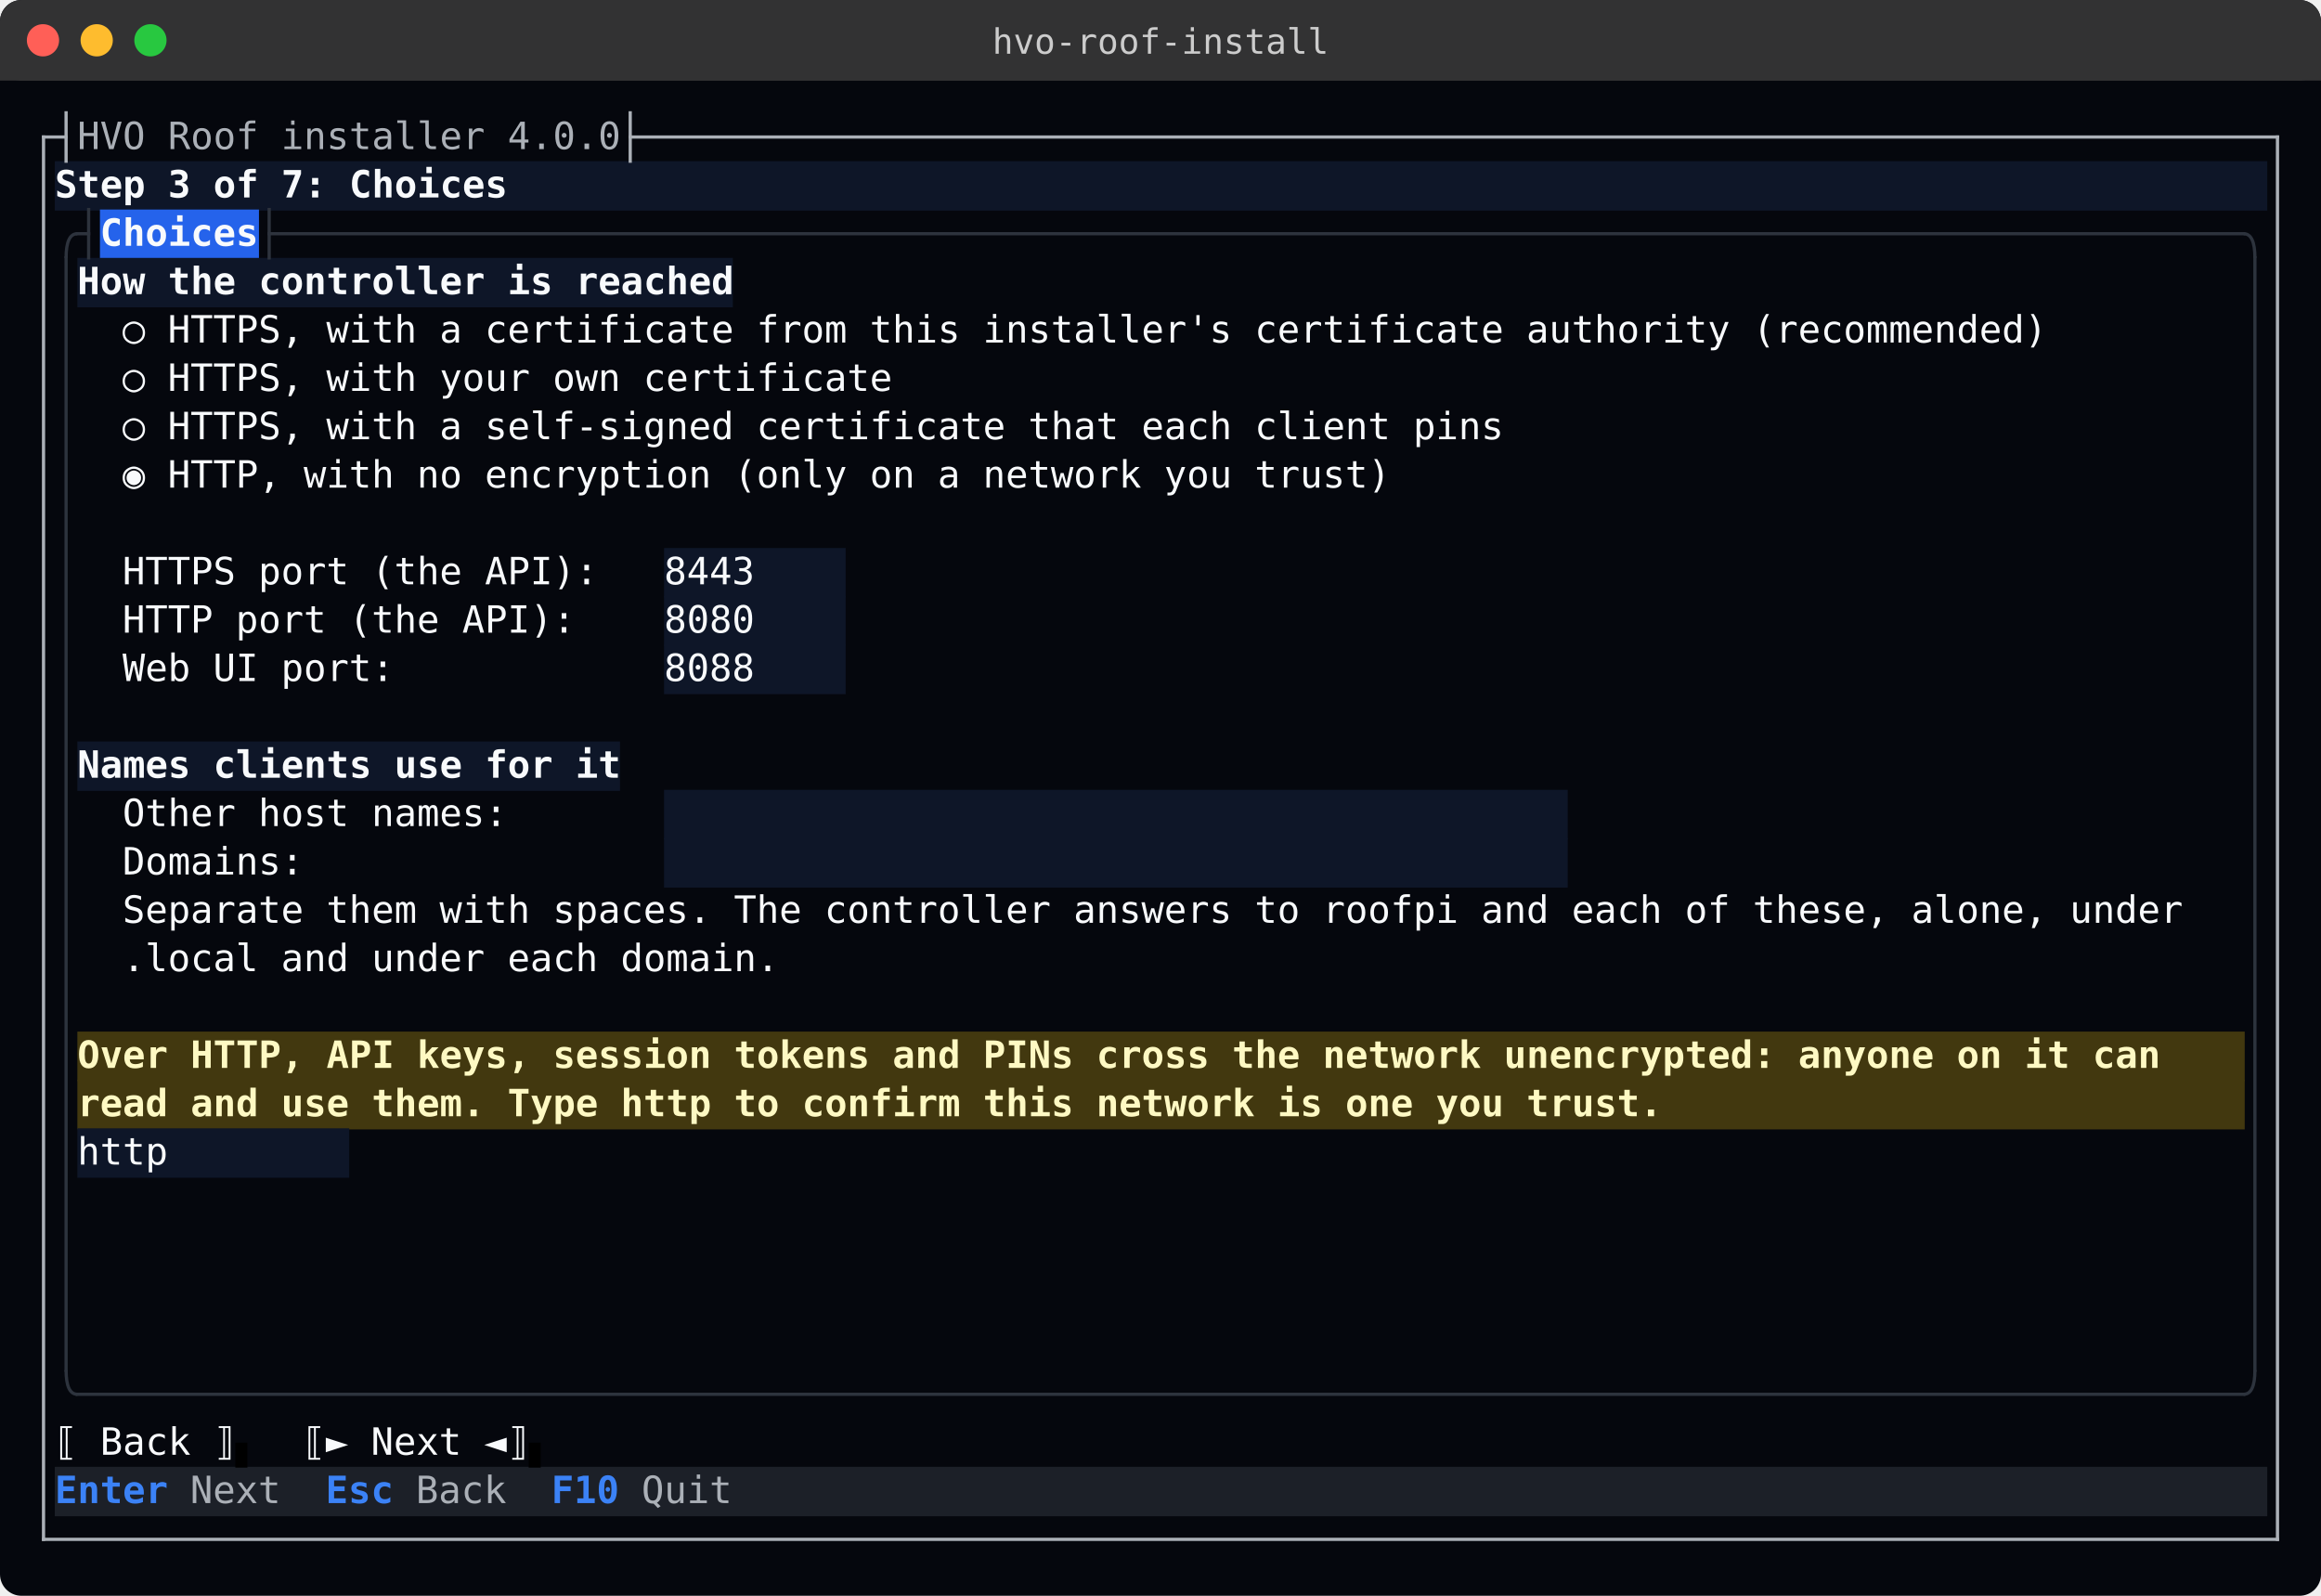
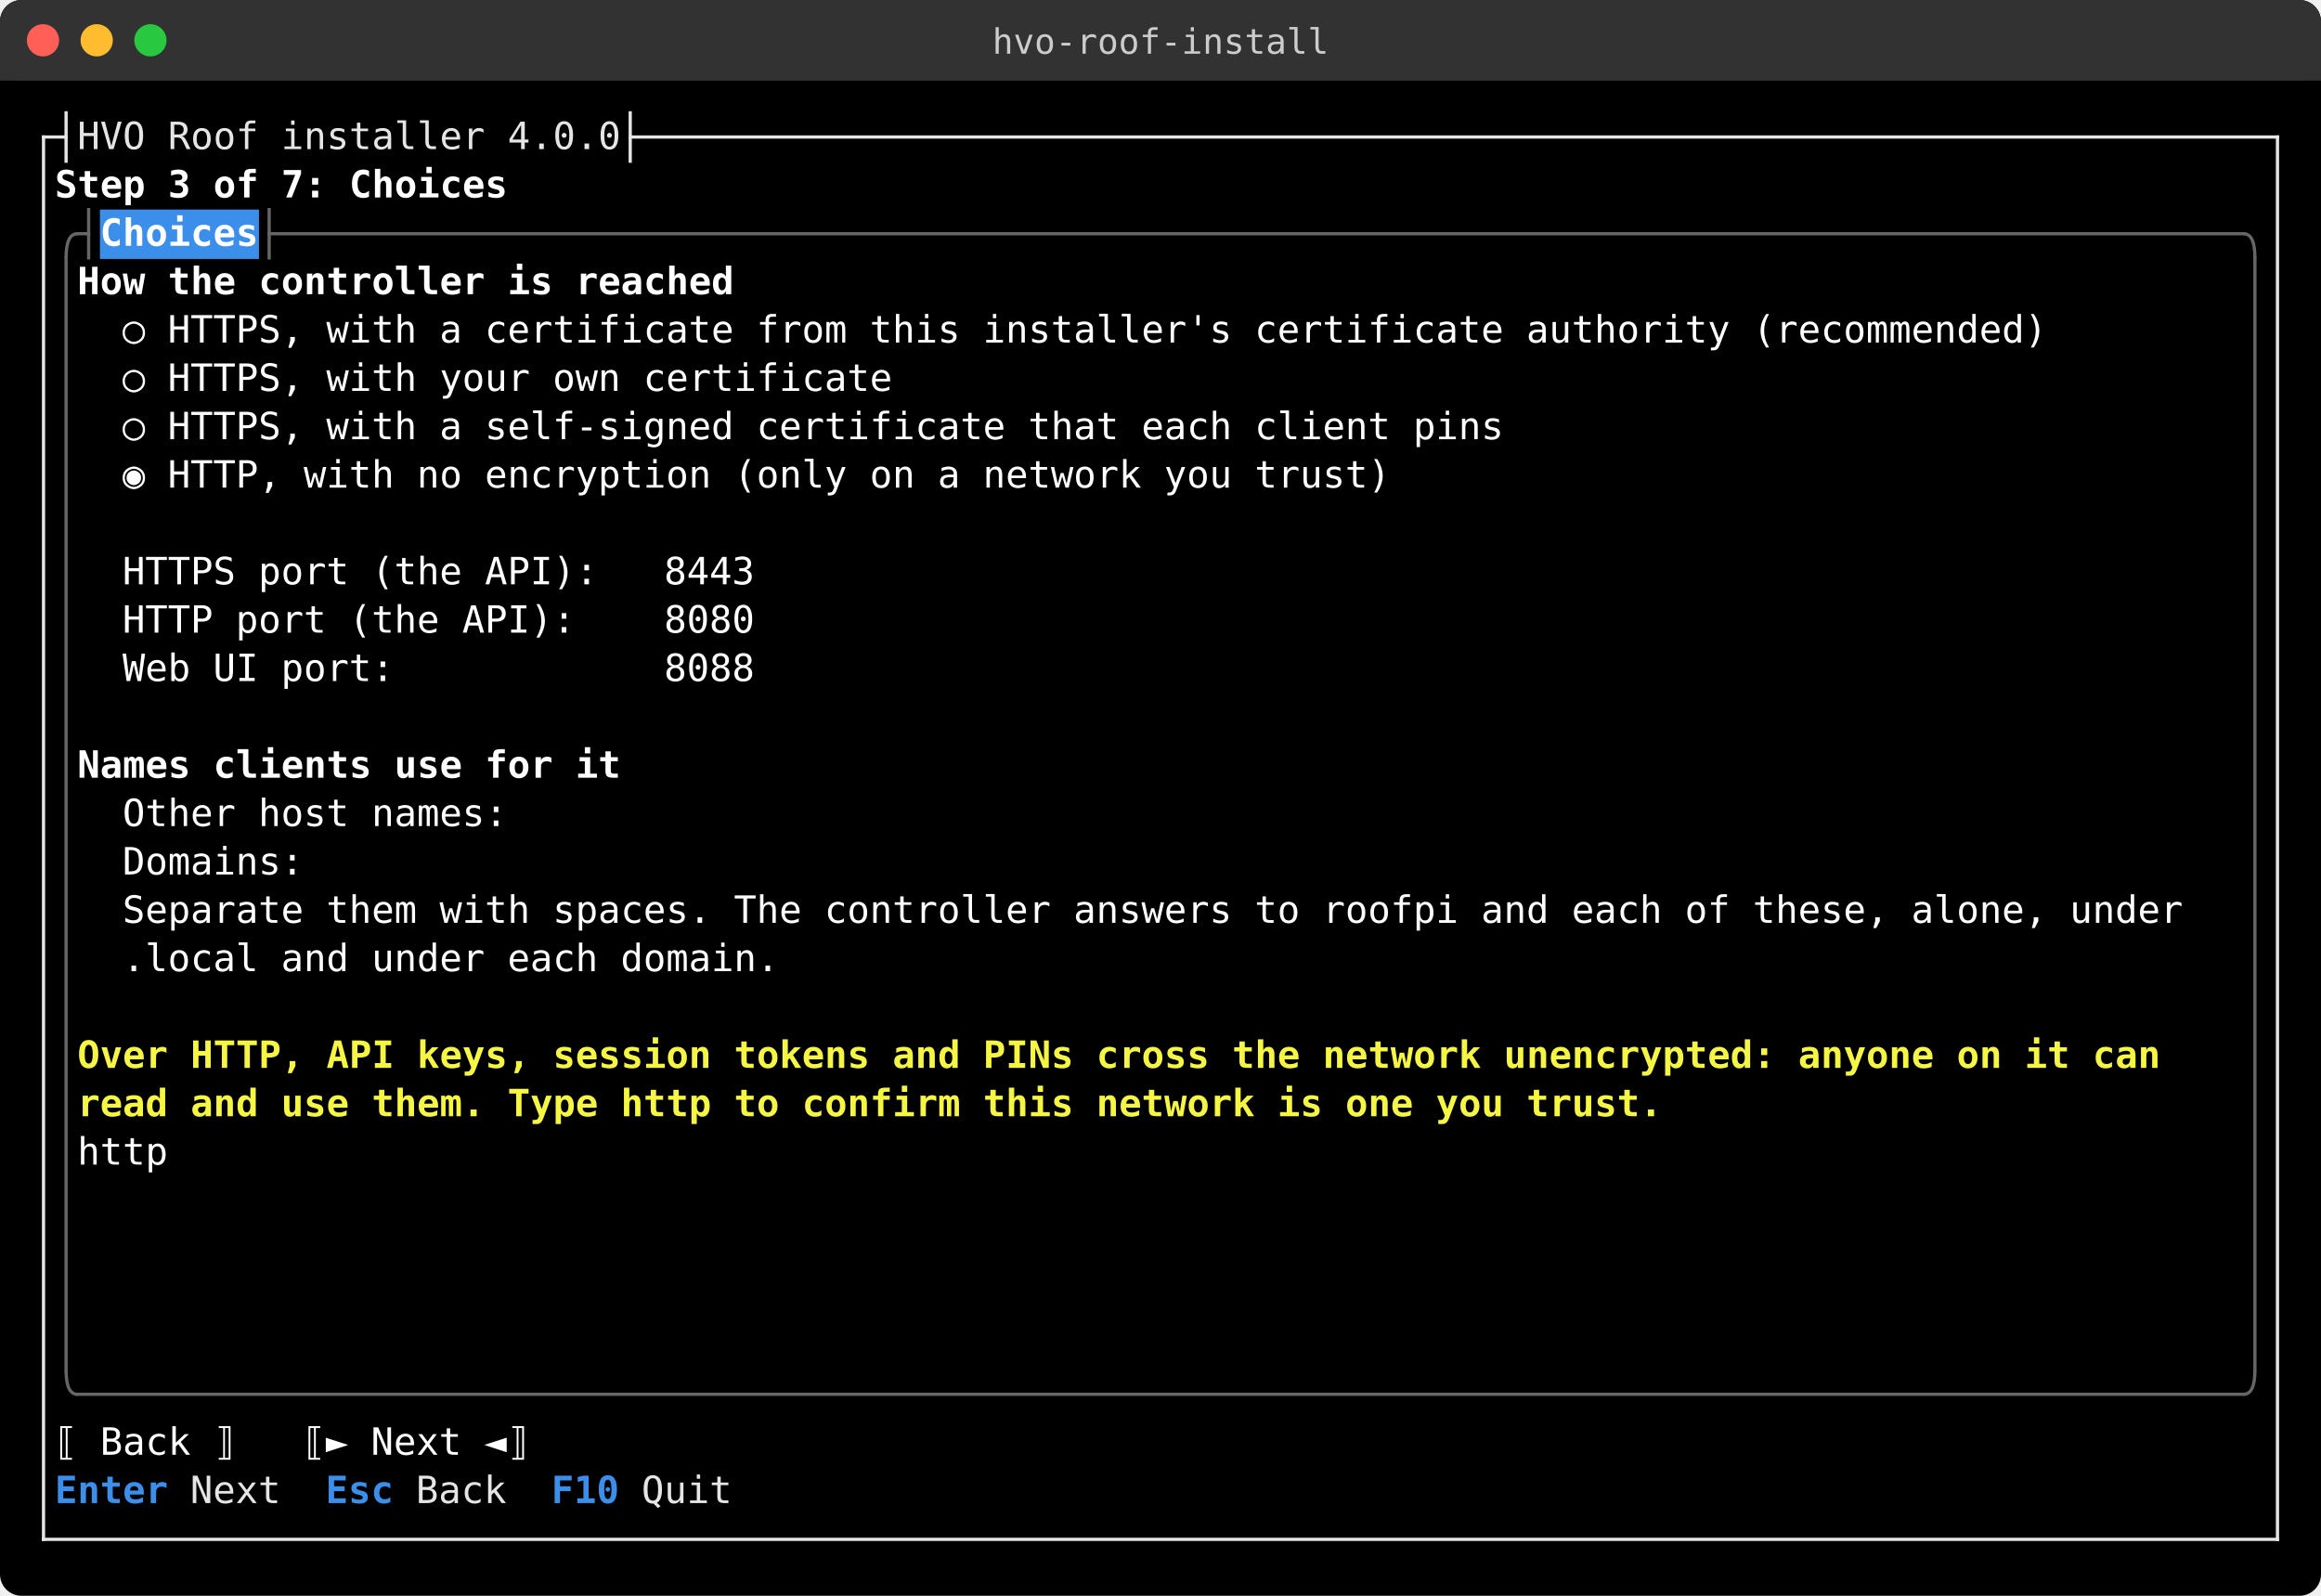
<svg xmlns="http://www.w3.org/2000/svg" width="864" height="594" viewBox="0 0 864.00 594.00" role="img" aria-label="hvo-roof-install">
  <g font-family="ui-monospace, SFMono-Regular, 'Cascadia Mono', 'DejaVu Sans Mono', Menlo, Consolas, 'Liberation Mono', monospace" font-size="14" xml:space="preserve" style="white-space: pre">
-     <rect x="0" y="0" width="864.00" height="594.00" rx="8" fill="#05070d" />
+     <rect x="0" y="0" width="864.00" height="594.00" rx="8" fill="#000000" />
    <rect x="0" y="0" width="864.00" height="30" rx="8" fill="#323233" />
    <rect x="0" y="22" width="864.00" height="8" fill="#323233" />
    <circle cx="16" cy="15.0" r="6" fill="#ff5f57" />
    <circle cx="36" cy="15.0" r="6" fill="#febc2e" />
    <circle cx="56" cy="15.0" r="6" fill="#28c840" />
    <text x="432.00" y="20.0" fill="#cccccc" text-anchor="middle" font-size="13">hvo-roof-install</text>
-     <rect x="20.40" y="60" width="823.60" height="18.4" fill="#0e1628" />
-     <rect x="37.20" y="78" width="59.20" height="18.4" fill="#2563eb" />
-     <rect x="28.80" y="96" width="244.00" height="18.4" fill="#0e1628" />
-     <rect x="247.20" y="204" width="67.60" height="18.4" fill="#0e1628" />
-     <rect x="247.20" y="222" width="67.60" height="18.4" fill="#0e1628" />
-     <rect x="247.20" y="240" width="67.60" height="18.4" fill="#0e1628" />
-     <rect x="28.80" y="276" width="202.00" height="18.4" fill="#0e1628" />
-     <rect x="247.20" y="294" width="336.40" height="18.4" fill="#0e1628" />
-     <rect x="247.20" y="312" width="336.40" height="18.4" fill="#0e1628" />
-     <rect x="28.80" y="384" width="806.80" height="18.4" fill="#42380f" />
-     <rect x="28.80" y="402" width="806.80" height="18.4" fill="#42380f" />
-     <rect x="28.80" y="420" width="101.20" height="18.4" fill="#0e1628" />
-     <rect x="20.40" y="546" width="823.60" height="18.4" fill="#1c2028" />
+     <rect x="37.20" y="78" width="59.20" height="18.4" fill="#3b8eea" />
    <rect x="87.60" y="537.00" width="4.50" height="9.30" fill="#000000" />
    <rect x="196.80" y="537.00" width="4.50" height="9.30" fill="#000000" />
-     <line x1="16.20" y1="50.40" x2="16.20" y2="573.60" stroke="#abb0b7" stroke-width="1.2" />
-     <line x1="15.60" y1="51.00" x2="25.20" y2="51.00" stroke="#abb0b7" stroke-width="1.2" />
-     <line x1="234.00" y1="51.00" x2="848.40" y2="51.00" stroke="#abb0b7" stroke-width="1.2" />
-     <line x1="24.60" y1="41.40" x2="24.60" y2="60.60" stroke="#abb0b7" stroke-width="1.2" />
-     <line x1="234.60" y1="41.40" x2="234.60" y2="60.60" stroke="#abb0b7" stroke-width="1.2" />
-     <line x1="847.80" y1="50.40" x2="847.80" y2="573.60" stroke="#abb0b7" stroke-width="1.2" />
-     <line x1="33.00" y1="77.40" x2="33.00" y2="96.60" stroke="#2d333d" stroke-width="1.2" />
-     <line x1="28.20" y1="87.00" x2="33.60" y2="87.00" stroke="#2d333d" stroke-width="1.2" />
-     <line x1="99.60" y1="87.00" x2="835.80" y2="87.00" stroke="#2d333d" stroke-width="1.2" />
-     <line x1="100.20" y1="77.40" x2="100.20" y2="96.60" stroke="#2d333d" stroke-width="1.2" />
-     <line x1="24.60" y1="95.40" x2="24.60" y2="510.60" stroke="#2d333d" stroke-width="1.2" />
-     <line x1="839.40" y1="95.40" x2="839.40" y2="510.60" stroke="#2d333d" stroke-width="1.2" />
-     <line x1="28.20" y1="519.00" x2="835.80" y2="519.00" stroke="#2d333d" stroke-width="1.2" />
-     <line x1="15.60" y1="573.00" x2="848.40" y2="573.00" stroke="#abb0b7" stroke-width="1.2" />
-     <path d="M28.80,87.00 Q24.60,87.00 24.60,96.00" fill="none" stroke="#2d333d" stroke-width="1.2" />
-     <path d="M835.20,87.00 Q839.40,87.00 839.40,96.00" fill="none" stroke="#2d333d" stroke-width="1.2" />
-     <path d="M24.60,510.00 Q24.60,519.00 28.80,519.00" fill="none" stroke="#2d333d" stroke-width="1.2" />
-     <path d="M839.40,510.00 Q839.40,519.00 835.20,519.00" fill="none" stroke="#2d333d" stroke-width="1.2" />
-     <text x="28.80" y="55.50" fill="#abb0b7" textLength="201.60" lengthAdjust="spacingAndGlyphs">HVO Roof installer 4.0.0</text>
-     <text x="20.40" y="73.50" fill="#f8fafc" textLength="168.00" lengthAdjust="spacingAndGlyphs" font-weight="bold">Step 3 of 7: Choices</text>
-     <text x="37.20" y="91.50" fill="#f8fafc" textLength="58.80" lengthAdjust="spacingAndGlyphs" font-weight="bold">Choices</text>
-     <text x="28.80" y="109.50" fill="#f8fafc" textLength="243.60" lengthAdjust="spacingAndGlyphs" font-weight="bold">How the controller is reached</text>
-     <text x="45.60" y="127.50" fill="#f8fafc" textLength="714.00" lengthAdjust="spacingAndGlyphs">○ HTTPS, with a certificate from this installer's certificate authority (recommended)</text>
-     <text x="45.60" y="145.50" fill="#f8fafc" textLength="285.60" lengthAdjust="spacingAndGlyphs">○ HTTPS, with your own certificate</text>
-     <text x="45.60" y="163.50" fill="#f8fafc" textLength="512.40" lengthAdjust="spacingAndGlyphs">○ HTTPS, with a self-signed certificate that each client pins</text>
-     <text x="45.60" y="181.50" fill="#f8fafc" textLength="470.40" lengthAdjust="spacingAndGlyphs">◉ HTTP, with no encryption (only on a network you trust)</text>
-     <text x="45.60" y="217.50" fill="#f8fafc" textLength="176.40" lengthAdjust="spacingAndGlyphs">HTTPS port (the API):</text>
-     <text x="247.20" y="217.50" fill="#f8fafc" textLength="33.60" lengthAdjust="spacingAndGlyphs">8443</text>
-     <text x="45.60" y="235.50" fill="#f8fafc" textLength="168.00" lengthAdjust="spacingAndGlyphs">HTTP port (the API):</text>
-     <text x="247.20" y="235.50" fill="#f8fafc" textLength="33.60" lengthAdjust="spacingAndGlyphs">8080</text>
-     <text x="45.60" y="253.50" fill="#f8fafc" textLength="100.80" lengthAdjust="spacingAndGlyphs">Web UI port:</text>
-     <text x="247.20" y="253.50" fill="#f8fafc" textLength="33.60" lengthAdjust="spacingAndGlyphs">8088</text>
-     <text x="28.80" y="289.50" fill="#f8fafc" textLength="201.60" lengthAdjust="spacingAndGlyphs" font-weight="bold">Names clients use for it</text>
-     <text x="45.60" y="307.50" fill="#f8fafc" textLength="142.80" lengthAdjust="spacingAndGlyphs">Other host names:</text>
-     <text x="45.60" y="325.50" fill="#f8fafc" textLength="67.20" lengthAdjust="spacingAndGlyphs">Domains:</text>
-     <text x="45.60" y="343.50" fill="#f8fafc" textLength="764.40" lengthAdjust="spacingAndGlyphs">Separate them with spaces. The controller answers to roofpi and each of these, alone, under</text>
-     <text x="45.60" y="361.50" fill="#f8fafc" textLength="243.60" lengthAdjust="spacingAndGlyphs">.local and under each domain.</text>
-     <text x="28.80" y="397.50" fill="#fef9c3" textLength="772.80" lengthAdjust="spacingAndGlyphs" font-weight="bold">Over HTTP, API keys, session tokens and PINs cross the network unencrypted: anyone on it can</text>
-     <text x="28.80" y="415.50" fill="#fef9c3" textLength="588.00" lengthAdjust="spacingAndGlyphs" font-weight="bold">read and use them. Type http to confirm this network is one you trust.</text>
-     <text x="28.80" y="433.50" fill="#f8fafc" textLength="33.60" lengthAdjust="spacingAndGlyphs">http</text>
-     <text x="20.40" y="541.50" fill="#f8fafc" textLength="67.20" lengthAdjust="spacingAndGlyphs">⟦ Back ⟧</text>
-     <text x="112.80" y="541.50" fill="#f8fafc" textLength="84.00" lengthAdjust="spacingAndGlyphs">⟦► Next ◄⟧</text>
-     <text x="20.40" y="559.50" fill="#3b82f6" textLength="42.00" lengthAdjust="spacingAndGlyphs" font-weight="bold">Enter</text>
-     <text x="70.80" y="559.50" fill="#abb0b7" textLength="33.60" lengthAdjust="spacingAndGlyphs">Next</text>
-     <text x="121.20" y="559.50" fill="#3b82f6" textLength="25.20" lengthAdjust="spacingAndGlyphs" font-weight="bold">Esc</text>
-     <text x="154.80" y="559.50" fill="#abb0b7" textLength="33.60" lengthAdjust="spacingAndGlyphs">Back</text>
-     <text x="205.20" y="559.50" fill="#3b82f6" textLength="25.20" lengthAdjust="spacingAndGlyphs" font-weight="bold">F10</text>
-     <text x="238.80" y="559.50" fill="#abb0b7" textLength="33.60" lengthAdjust="spacingAndGlyphs">Quit</text>
+     <line x1="16.20" y1="50.40" x2="16.20" y2="573.60" stroke="#e5e5e5" stroke-width="1.2" />
+     <line x1="15.60" y1="51.00" x2="25.20" y2="51.00" stroke="#e5e5e5" stroke-width="1.2" />
+     <line x1="234.00" y1="51.00" x2="848.40" y2="51.00" stroke="#e5e5e5" stroke-width="1.2" />
+     <line x1="24.60" y1="41.40" x2="24.60" y2="60.60" stroke="#e5e5e5" stroke-width="1.2" />
+     <line x1="234.60" y1="41.40" x2="234.60" y2="60.60" stroke="#e5e5e5" stroke-width="1.2" />
+     <line x1="847.80" y1="50.40" x2="847.80" y2="573.60" stroke="#e5e5e5" stroke-width="1.2" />
+     <line x1="33.00" y1="77.40" x2="33.00" y2="96.60" stroke="#666666" stroke-width="1.2" />
+     <line x1="28.20" y1="87.00" x2="33.60" y2="87.00" stroke="#666666" stroke-width="1.2" />
+     <line x1="99.60" y1="87.00" x2="835.80" y2="87.00" stroke="#666666" stroke-width="1.2" />
+     <line x1="100.20" y1="77.40" x2="100.20" y2="96.60" stroke="#666666" stroke-width="1.2" />
+     <line x1="24.60" y1="95.40" x2="24.60" y2="510.60" stroke="#666666" stroke-width="1.2" />
+     <line x1="839.40" y1="95.40" x2="839.40" y2="510.60" stroke="#666666" stroke-width="1.2" />
+     <line x1="28.20" y1="519.00" x2="835.80" y2="519.00" stroke="#666666" stroke-width="1.2" />
+     <line x1="15.60" y1="573.00" x2="848.40" y2="573.00" stroke="#e5e5e5" stroke-width="1.2" />
+     <path d="M28.80,87.00 Q24.60,87.00 24.60,96.00" fill="none" stroke="#666666" stroke-width="1.2" />
+     <path d="M835.20,87.00 Q839.40,87.00 839.40,96.00" fill="none" stroke="#666666" stroke-width="1.2" />
+     <path d="M24.60,510.00 Q24.60,519.00 28.80,519.00" fill="none" stroke="#666666" stroke-width="1.2" />
+     <path d="M839.40,510.00 Q839.40,519.00 835.20,519.00" fill="none" stroke="#666666" stroke-width="1.2" />
+     <text x="28.80" y="55.50" fill="#e5e5e5" textLength="201.60" lengthAdjust="spacingAndGlyphs">HVO Roof installer 4.0.0</text>
+     <text x="20.40" y="73.50" fill="#ffffff" textLength="168.00" lengthAdjust="spacingAndGlyphs" font-weight="bold">Step 3 of 7: Choices</text>
+     <text x="37.20" y="91.50" fill="#ffffff" textLength="58.80" lengthAdjust="spacingAndGlyphs" font-weight="bold">Choices</text>
+     <text x="28.80" y="109.50" fill="#ffffff" textLength="243.60" lengthAdjust="spacingAndGlyphs" font-weight="bold">How the controller is reached</text>
+     <text x="45.60" y="127.50" fill="#ffffff" textLength="714.00" lengthAdjust="spacingAndGlyphs">○ HTTPS, with a certificate from this installer's certificate authority (recommended)</text>
+     <text x="45.60" y="145.50" fill="#ffffff" textLength="285.60" lengthAdjust="spacingAndGlyphs">○ HTTPS, with your own certificate</text>
+     <text x="45.60" y="163.50" fill="#ffffff" textLength="512.40" lengthAdjust="spacingAndGlyphs">○ HTTPS, with a self-signed certificate that each client pins</text>
+     <text x="45.60" y="181.50" fill="#ffffff" textLength="470.40" lengthAdjust="spacingAndGlyphs">◉ HTTP, with no encryption (only on a network you trust)</text>
+     <text x="45.60" y="217.50" fill="#ffffff" textLength="176.40" lengthAdjust="spacingAndGlyphs">HTTPS port (the API):</text>
+     <text x="247.20" y="217.50" fill="#ffffff" textLength="33.60" lengthAdjust="spacingAndGlyphs">8443</text>
+     <text x="45.60" y="235.50" fill="#ffffff" textLength="168.00" lengthAdjust="spacingAndGlyphs">HTTP port (the API):</text>
+     <text x="247.20" y="235.50" fill="#ffffff" textLength="33.60" lengthAdjust="spacingAndGlyphs">8080</text>
+     <text x="45.60" y="253.50" fill="#ffffff" textLength="100.80" lengthAdjust="spacingAndGlyphs">Web UI port:</text>
+     <text x="247.20" y="253.50" fill="#ffffff" textLength="33.60" lengthAdjust="spacingAndGlyphs">8088</text>
+     <text x="28.80" y="289.50" fill="#ffffff" textLength="201.60" lengthAdjust="spacingAndGlyphs" font-weight="bold">Names clients use for it</text>
+     <text x="45.60" y="307.50" fill="#ffffff" textLength="142.80" lengthAdjust="spacingAndGlyphs">Other host names:</text>
+     <text x="45.60" y="325.50" fill="#ffffff" textLength="67.20" lengthAdjust="spacingAndGlyphs">Domains:</text>
+     <text x="45.60" y="343.50" fill="#ffffff" textLength="764.40" lengthAdjust="spacingAndGlyphs">Separate them with spaces. The controller answers to roofpi and each of these, alone, under</text>
+     <text x="45.60" y="361.50" fill="#ffffff" textLength="243.60" lengthAdjust="spacingAndGlyphs">.local and under each domain.</text>
+     <text x="28.80" y="397.50" fill="#f5f543" textLength="772.80" lengthAdjust="spacingAndGlyphs" font-weight="bold">Over HTTP, API keys, session tokens and PINs cross the network unencrypted: anyone on it can</text>
+     <text x="28.80" y="415.50" fill="#f5f543" textLength="588.00" lengthAdjust="spacingAndGlyphs" font-weight="bold">read and use them. Type http to confirm this network is one you trust.</text>
+     <text x="28.80" y="433.50" fill="#ffffff" textLength="33.60" lengthAdjust="spacingAndGlyphs">http</text>
+     <text x="20.40" y="541.50" fill="#ffffff" textLength="67.20" lengthAdjust="spacingAndGlyphs">⟦ Back ⟧</text>
+     <text x="112.80" y="541.50" fill="#ffffff" textLength="84.00" lengthAdjust="spacingAndGlyphs">⟦► Next ◄⟧</text>
+     <text x="20.40" y="559.50" fill="#3b8eea" textLength="42.00" lengthAdjust="spacingAndGlyphs" font-weight="bold">Enter</text>
+     <text x="70.80" y="559.50" fill="#e5e5e5" textLength="33.60" lengthAdjust="spacingAndGlyphs">Next</text>
+     <text x="121.20" y="559.50" fill="#3b8eea" textLength="25.20" lengthAdjust="spacingAndGlyphs" font-weight="bold">Esc</text>
+     <text x="154.80" y="559.50" fill="#e5e5e5" textLength="33.60" lengthAdjust="spacingAndGlyphs">Back</text>
+     <text x="205.20" y="559.50" fill="#3b8eea" textLength="25.20" lengthAdjust="spacingAndGlyphs" font-weight="bold">F10</text>
+     <text x="238.80" y="559.50" fill="#e5e5e5" textLength="33.60" lengthAdjust="spacingAndGlyphs">Quit</text>
  </g>
</svg>
